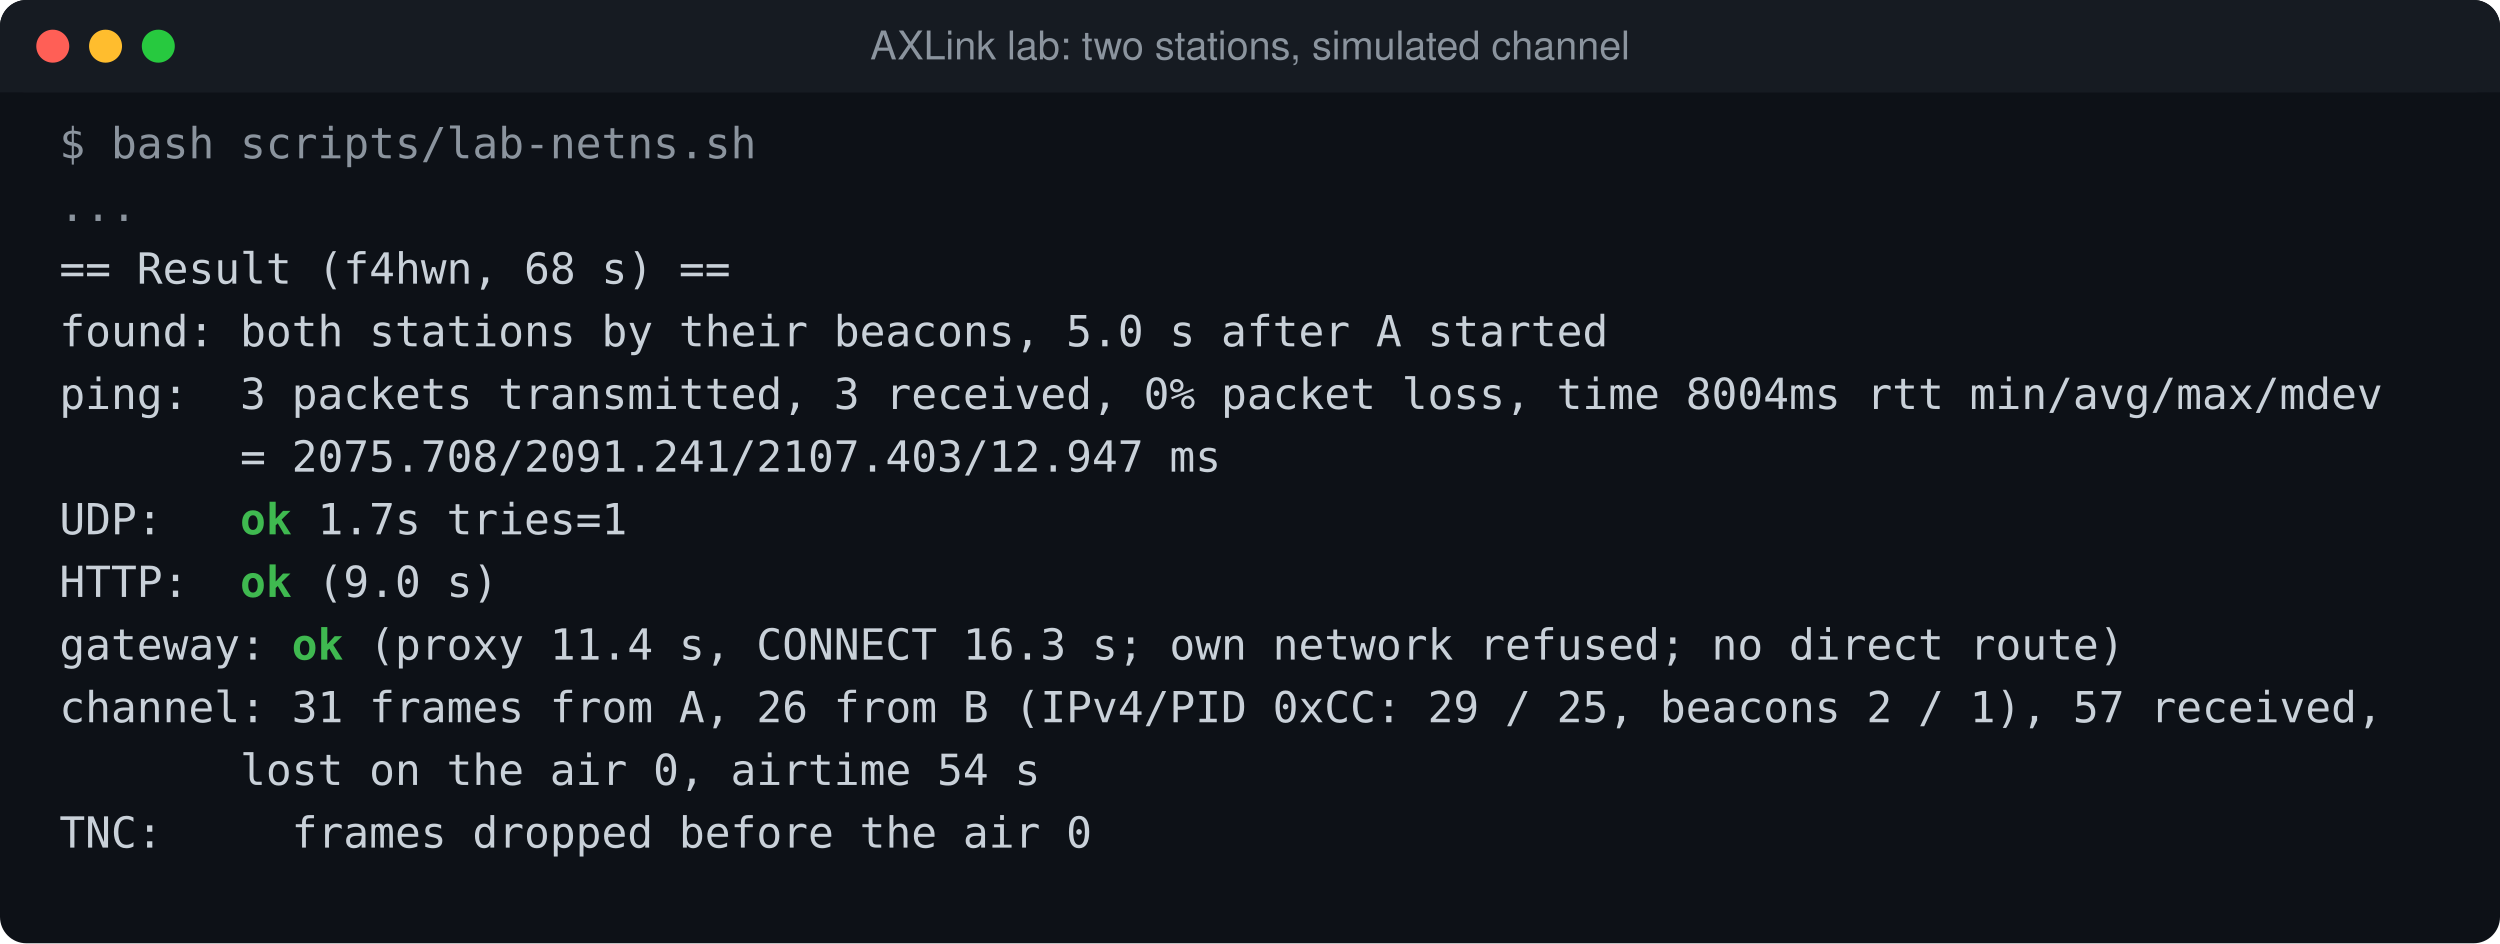
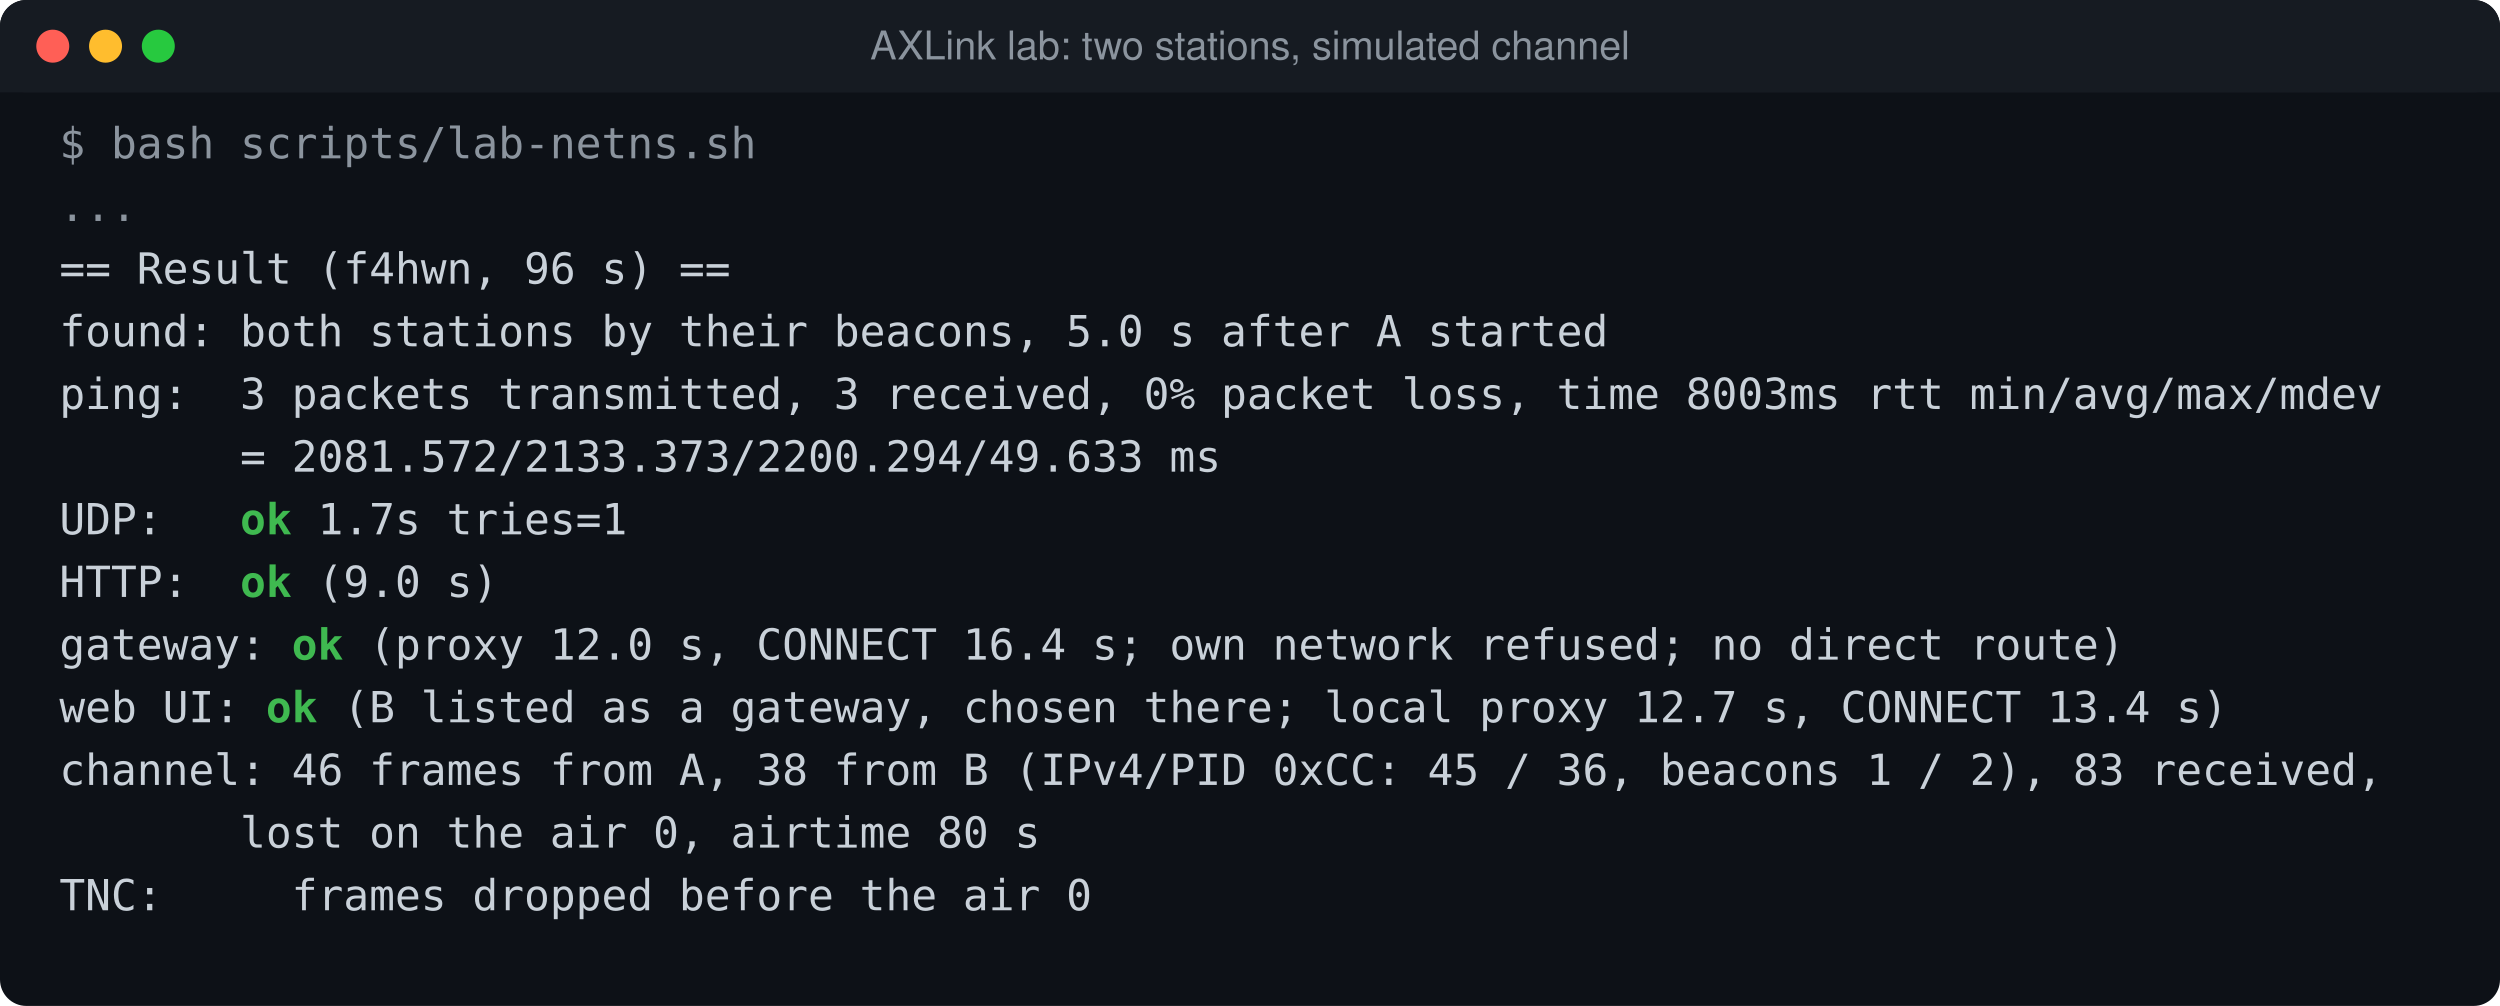
- <svg xmlns="http://www.w3.org/2000/svg" width="758" height="286" viewBox="0 0 758 286">
+ <svg xmlns="http://www.w3.org/2000/svg" width="758" height="305" viewBox="0 0 758 305">
  <rect width="100%" height="100%" rx="8" fill="#0d1117" />
  <rect width="100%" height="28" rx="8" fill="#161b22" />
  <rect y="20" width="100%" height="8" fill="#161b22" />
  <circle cx="16" cy="14" r="5" fill="#ff5f56" />
  <circle cx="32" cy="14" r="5" fill="#ffbd2e" />
  <circle cx="48" cy="14" r="5" fill="#27c93f" />
  <text x="379" y="18" fill="#8b949e" font-family="ui-sans-serif, Helvetica, Arial, sans-serif" font-size="12" text-anchor="middle">AXLink lab: two stations, simulated channel</text>
  <g font-family="ui-monospace, SFMono-Regular, Menlo, Consolas, 'DejaVu Sans Mono', monospace" font-size="13" fill="#c9d1d9" xml:space="preserve">
    <text x="18" y="48" fill="#8b949e">$ bash scripts/lab-netns.sh</text>
    <text x="18" y="67" fill="#8b949e">...</text>
-     <text x="18" y="86">== Result (f4hwn, 68 s) ==</text>
+     <text x="18" y="86">== Result (f4hwn, 96 s) ==</text>
    <text x="18" y="105">found: both stations by their beacons, 5.0 s after A started</text>
-     <text x="18" y="124">ping:  3 packets transmitted, 3 received, 0% packet loss, time 8004ms rtt min/avg/max/mdev</text>
-     <text x="18" y="143">       = 2075.708/2091.241/2107.403/12.947 ms</text>
+     <text x="18" y="124">ping:  3 packets transmitted, 3 received, 0% packet loss, time 8003ms rtt min/avg/max/mdev</text>
+     <text x="18" y="143">       = 2081.572/2133.373/2200.294/49.633 ms</text>
    <text x="18" y="162">UDP:   <tspan fill="#3fb950" font-weight="bold">ok</tspan> 1.7s tries=1</text>
    <text x="18" y="181">HTTP:  <tspan fill="#3fb950" font-weight="bold">ok</tspan> (9.0 s)</text>
-     <text x="18" y="200">gateway: <tspan fill="#3fb950" font-weight="bold">ok</tspan> (proxy 11.4 s, CONNECT 16.3 s; own network refused; no direct route)</text>
-     <text x="18" y="219">channel: 31 frames from A, 26 from B (IPv4/PID 0xCC: 29 / 25, beacons 2 / 1), 57 received,</text>
-     <text x="18" y="238">       lost on the air 0, airtime 54 s</text>
-     <text x="18" y="257">TNC:     frames dropped before the air 0</text>
+     <text x="18" y="200">gateway: <tspan fill="#3fb950" font-weight="bold">ok</tspan> (proxy 12.0 s, CONNECT 16.4 s; own network refused; no direct route)</text>
+     <text x="18" y="219">web UI: <tspan fill="#3fb950" font-weight="bold">ok</tspan> (B listed as a gateway, chosen there; local proxy 12.7 s, CONNECT 13.4 s)</text>
+     <text x="18" y="238">channel: 46 frames from A, 38 from B (IPv4/PID 0xCC: 45 / 36, beacons 1 / 2), 83 received,</text>
+     <text x="18" y="257">       lost on the air 0, airtime 80 s</text>
+     <text x="18" y="276">TNC:     frames dropped before the air 0</text>
  </g>
</svg>
